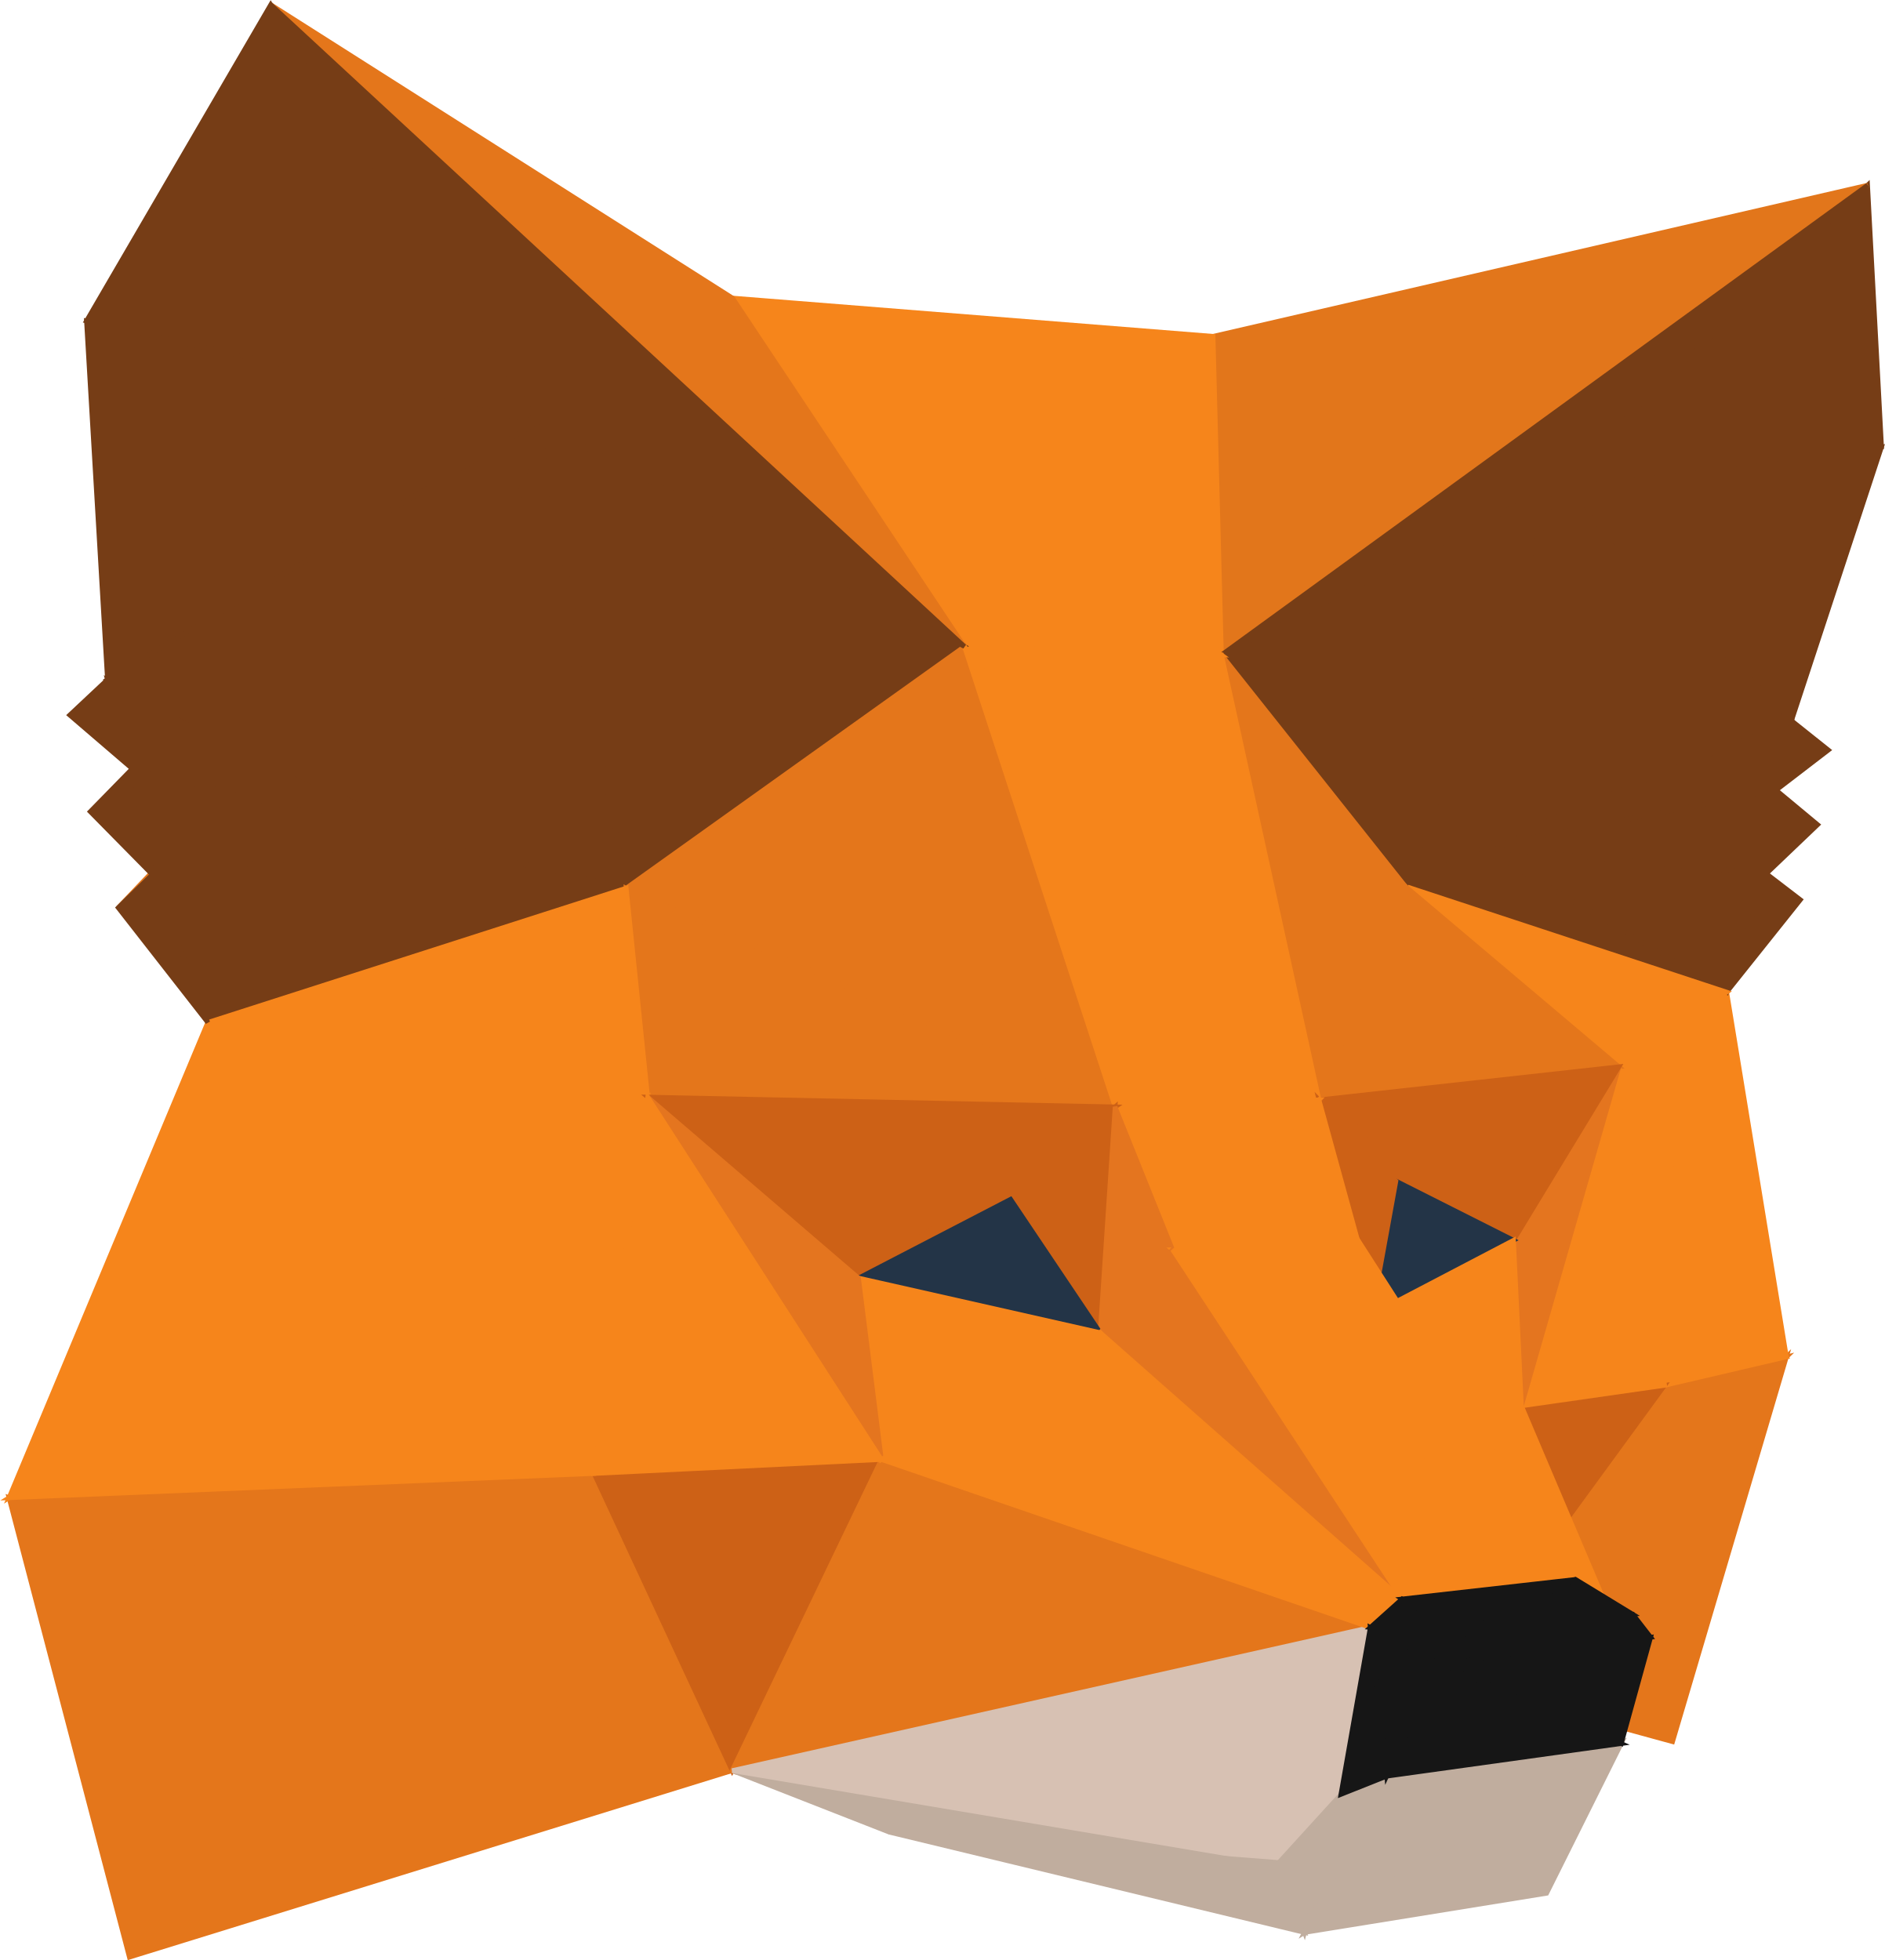
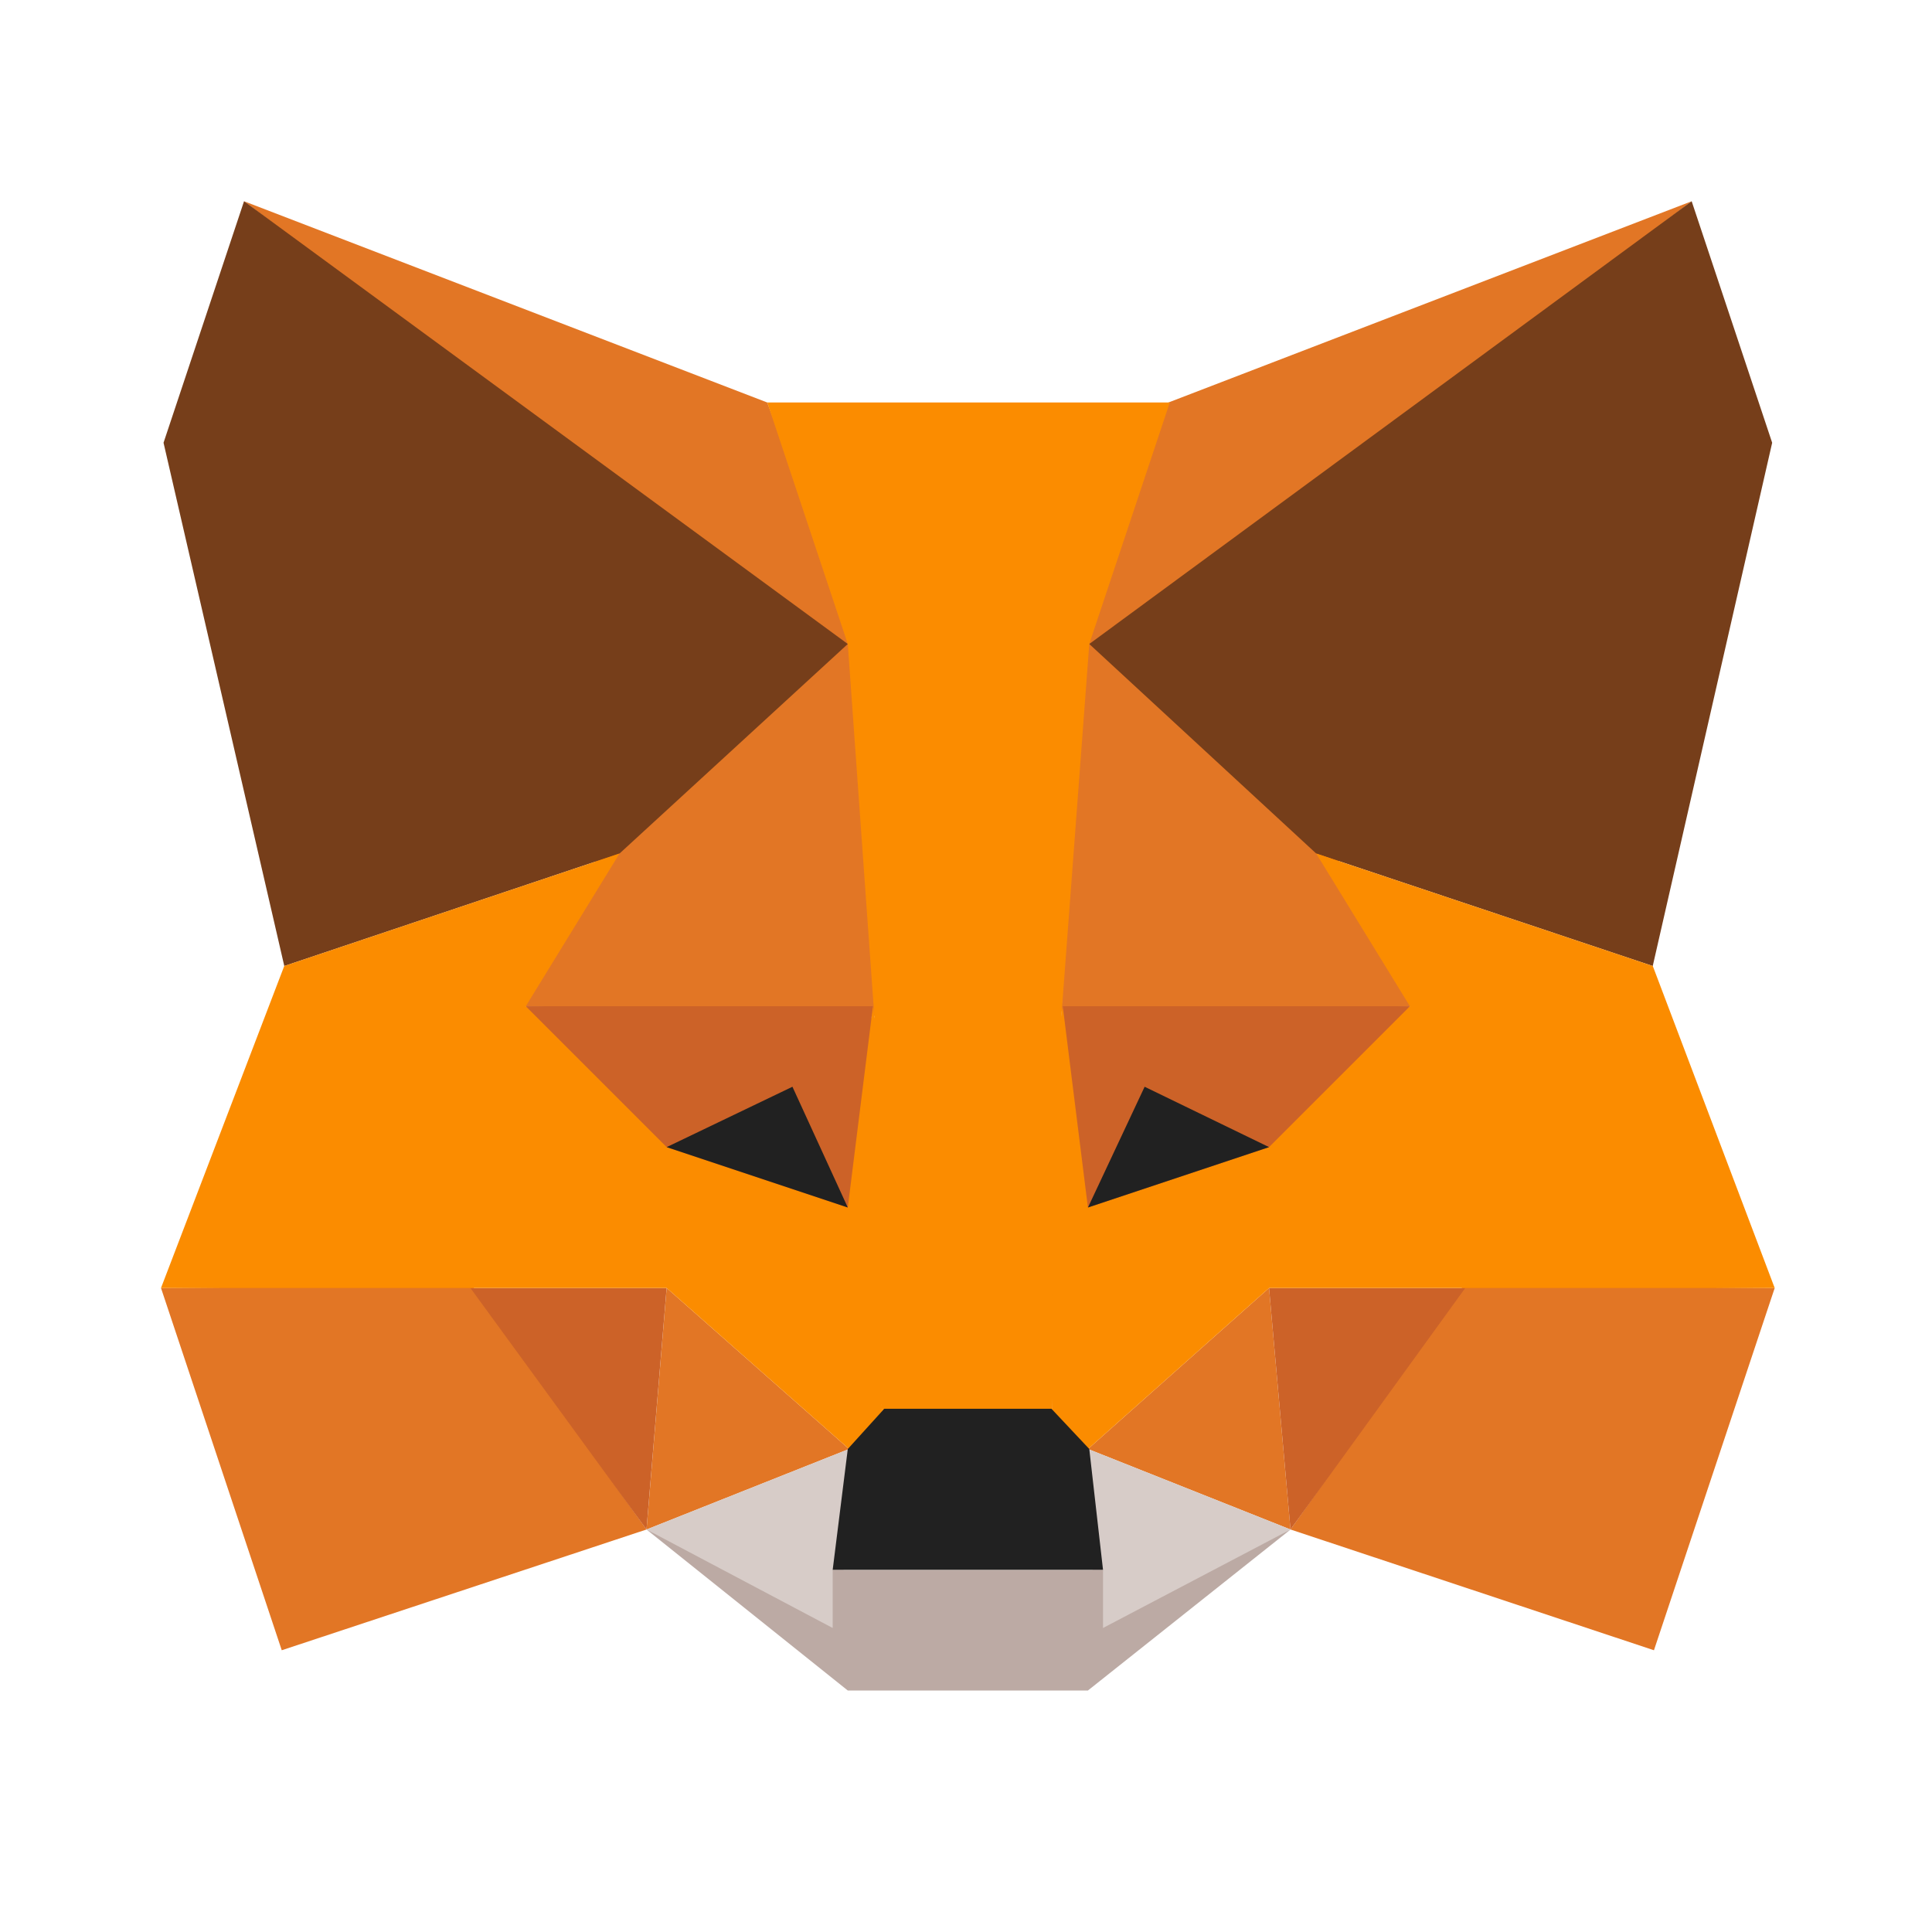
- <svg xmlns="http://www.w3.org/2000/svg" id="Layer_1" viewBox="0 0 404 420.2" width="2404" height="2500">
-   <style>.st0{fill:#e4761b;stroke:#e4761b}.st1{fill:#f6851b;stroke:#f6851b}.st2{fill:#763d16;stroke:#763d16}.st3{fill:#e2761b;stroke:#e2761b}.st4{fill:#c0ad9e;stroke:#c0ad9e}.st5{fill:#cd6116;stroke:#cd6116}.st6{fill:#e4751f;stroke:#e4751f}.st7{fill:#233447;stroke:#233447}.st8{fill:#d7c1b3;stroke:#d7c1b3}.st9{fill:#161616;stroke:#161616}</style>
-   <path class="st0" d="M382.9 290.9l-24.4 82.5-47.9-13.1z" />
-   <path class="st0" d="M310.6 360.3l46.2-63.3 26.1-6.1z" />
-   <path class="st1" d="M347 228.7l35.9 62.2-26.1 6.1zM347 228.7l23.1-16 12.8 78.2z" />
-   <path class="st2" d="M317.6 181.7l66.4-27.2-3.3 14.9zM378.6 187.3l-61-5.6 63.1-12.3z" />
-   <path class="st2" d="M378.6 187.3l-8.5 25.4-52.5-31zM391.9 160.8l-11.2 8.6 3.3-14.9zM378.6 187.3l2.1-17.9 8.9 7.4z" />
-   <path class="st3" d="M259.1 340.2l16.6 5.3 34.9 14.8z" />
-   <path class="st2" d="M370.1 212.7l8.5-25.4 7.3 5.6zM370.1 212.7L301.2 190l16.4-8.3z" />
-   <path class="st2" d="M334 103.8l-16.4 77.9-16.4 8.3z" />
-   <path class="st2" d="M384 154.5l-66.4 27.2 16.4-77.9z" />
-   <path class="st2" d="M334 103.8l69.3-8-19.3 58.7z" />
-   <path class="st1" d="M370.1 212.7l-23.1 16-45.8-38.7z" />
-   <path class="st2" d="M400.3 39.7l3 56.1-69.3 8z" />
-   <path class="st3" d="M400.3 39.7L261.8 140.4 260 72.1z" />
-   <path class="st1" d="M157 63.9l103 8.2 1.8 68.3z" />
-   <path class="st2" d="M301.2 190l-39.4-49.6 72.2-36.6z" />
-   <path class="st0" d="M301.2 190l45.8 38.7-64.3 7.1z" />
-   <path class="st0" d="M282.7 235.8l-20.9-95.4 39.4 49.6z" />
-   <path class="st2" d="M334 103.8l-72.2 36.6L400.3 39.7z" />
-   <path class="st4" d="M157.9 358.7l32.7 34.1-44.5-40.5z" />
-   <path class="st5" d="M310.6 360.3l15.5-58.9 30.7-4.4z" />
-   <path class="st3" d="M25.3 194.6l56.6-59.5-49.3 52.4z" />
-   <path class="st1" d="M356.8 297l-30.7 4.4 20.9-72.7zM261.8 140.4l-55.1-1.8L157 63.9z" />
-   <path class="st6" d="M347 228.7l-20.9 72.7-1.7-35.5z" />
-   <path class="st5" d="M282.7 235.8l64.3-7.1-22.6 37.2z" />
-   <path class="st1" d="M206.7 138.6l55.1 1.8 20.9 95.4z" />
-   <path class="st0" d="M206.7 138.6L58 1l99 62.9zM156.9 379.6l-129.2 40-25.8-98.5z" />
-   <path class="st2" d="M44.5 219.2l48.8-38.3 40.9 9.5z" />
-   <path class="st2" d="M134.2 190.4l-40.9-9.5 21.9-90.4z" />
-   <path class="st2" d="M32.6 187.5l60.7-6.6-48.8 38.3z" />
-   <path class="st5" d="M324.4 265.9l-25.2-12.7-16.5-17.4z" />
-   <path class="st2" d="M32.6 187.5l-4.3-22.7 65 16.1z" />
-   <path class="st7" d="M294 281.8l5.2-28.6 25.2 12.7z" />
-   <path class="st1" d="M326.1 301.4L294 281.8l30.4-15.9z" />
-   <path class="st2" d="M93.3 180.9l-65-16.1-5.3-19.1zM115.2 90.5l-21.9 90.4L23 145.7zM115.2 90.5l91.5 48.1-72.5 51.8z" />
-   <path class="st0" d="M134.2 190.4l72.5-51.8 32.3 98.7zM239 237.3l-100.2-2.1-4.6-44.8z" />
-   <path class="st1" d="M44.5 219.2l89.7-28.8 4.6 44.8zM282.7 235.8l-43.7 1.5-32.3-98.7z" />
-   <path class="st5" d="M299.2 253.2l-5.2 28.6-11.3-46z" />
-   <path class="st2" d="M58 1l148.7 137.6-91.5-48.1z" />
-   <path class="st0" d="M1.9 321.1l125.4-5.2 29.6 63.7z" />
-   <path class="st5" d="M156.9 379.6l-29.6-63.7 61.6-3z" />
-   <path class="st1" d="M294 281.8l32.1 19.6 17.7 41.7zM138.8 235.2L1.9 321.1l42.6-101.9zM127.3 315.9L1.9 321.1l136.9-85.9zM282.7 235.8l8.2 29.8-39.6 2.3zM251.3 267.9L239 237.3l43.7-1.5z" />
-   <path class="st4" d="M190.6 392.8l-33.7-13.2 117.2 19.7z" />
-   <path class="st2" d="M44.5 219.2l-19.2-24.6 7.3-7.1z" />
-   <path class="st8" d="M287.4 384.7l-13.3 14.6-117.2-19.7z" />
-   <path class="st0" d="M293.7 348.9l-136.8 30.7 32-66.7z" />
-   <path class="st8" d="M156.9 379.6l136.8-30.7-6.3 35.8z" />
-   <path class="st2" d="M23 145.7l-4.5-76.9 96.7 21.7zM32.6 187.5L19.3 174l9-9.2z" />
-   <path class="st5" d="M216.6 257.1l22.4-19.8-3.2 48.4z" />
-   <path class="st5" d="M239 237.3l-22.4 19.8L184 274z" />
-   <path class="st1" d="M343.8 343.1l-6.1-4.5-43.7-56.8z" />
-   <path class="st5" d="M184 274l-45.2-38.8 100.2 2.1z" />
-   <path class="st6" d="M235.8 285.7l3.2-48.4 12.3 30.6z" />
-   <path class="st2" d="M14.9 153.3l8.1-7.6 5.3 19.1z" />
-   <path class="st7" d="M235.8 285.7L184 274l32.6-16.9z" />
-   <path class="st2" d="M115.2 90.5L18.5 68.8 58 1z" />
-   <path class="st4" d="M274.1 399.3l5.5 15-89-21.5z" />
-   <path class="st1" d="M188.9 312.9L184 274l51.8 11.7z" />
-   <path class="st6" d="M138.8 235.2L184 274l4.9 38.9z" />
-   <path class="st1" d="M251.3 267.9l39.6-2.3 46.8 73zM138.8 235.2l50.1 77.7-61.6 3z" />
-   <path class="st6" d="M251.3 267.9l49.2 74.9-64.7-57.1z" />
-   <path class="st1" d="M235.8 285.7l64.7 57.1-6.8 6.1z" />
-   <path class="st1" d="M293.7 348.9l-104.8-36 46.9-27.2zM337.7 338.6l-37.2 4.2-49.2-74.9z" />
-   <path class="st4" d="M347.5 373.8l-16 32.1-51.9 8.4zM279.6 414.3l-5.5-15 13.3-14.6z" />
-   <path class="st4" d="M287.4 384.7l9.8-3.9-17.6 33.5zM279.6 414.3l17.6-33.5 50.3-7z" />
-   <path class="st9" d="M337.7 338.6l12.3 7.5-37.4 4.5z" />
-   <path class="st9" d="M312.6 350.6l-12.1-7.8 37.2-4.2zM308.3 356.5l45.5-5.5-6.3 22.8z" />
-   <path class="st9" d="M347.5 373.8l-50.3 7 11.1-24.3zM297.2 380.8l-9.8 3.9 6.3-35.8zM293.7 348.9l6.8-6.1 12.1 7.8zM350 346.1l3.8 4.9-45.5 5.5z" />
-   <path class="st9" d="M308.3 356.5l4.3-5.9 37.4-4.5zM293.7 348.9l14.6 7.6-11.1 24.3z" />
-   <path class="st9" d="M312.6 350.6l-4.3 5.9-14.6-7.6z" />
+ <svg xmlns="http://www.w3.org/2000/svg" viewBox="0 0 48 48" width="48px" height="48px" baseProfile="basic">
+   <path fill="#e27625" d="M6.063,5L21.59,16.796L19.063,10L6.063,5z" />
+   <path fill="#e27625" d="M4,32l3,9l9.062-3l-4.333-6.065L4,32z" />
+   <path fill="#e27625" d="M15.313,20.375L12.938,25l9.125,0.25L21.188,15L15.313,20.375z" />
+   <path fill="#e27625" d="M16.063,38l5.031-2l-4.531-4L16.063,38z" />
+   <path fill="#d7ccc8" d="M16.063,38l4.812,2.875L21.094,36L16.063,38z" />
+   <path fill="#cc6228" d="M16.062,38l0.5-6h-4.875L16.062,38z" />
+   <path fill="#fb8c00" d="M21.688,25l-0.777,4.854l1.036,5.334l0.232-7.03L21.688,25z" />
+   <path fill="#763e1a" d="M4.063,11l3,13l8.33-2.795L21.063,16l-15-11L4.063,11z" />
+   <polygon fill="#fb8c00" points="21.063,29.25 13.063,25 15.392,21.205 7.062,24 4,32 16.563,32 21.094,36 21.946,35.188" />
+   <path fill="#cc6228" d="M16.563,28.5l4.5,1.5l0.625-5h-8.625L16.563,28.5z" />
+   <path fill="#212121" d="M21.063,30l-4.5-1.5l3.125-1.5L21.063,30z" />
+   <path fill="#e27625" d="M29.029,10l-2.528,6.796L42.029,5L29.029,10z" />
+   <path fill="#e27625" d="M36.363,31.935L32.063,38l9.029,3l3-9L36.363,31.935z" />
+   <path fill="#e27625" d="M26.813,15.25l-0.45,10.087L35.154,25l-2.092-4L26.813,15.25z" />
+   <path fill="#e27625" d="M31.529,32l-4.498,4l5.031,2L31.529,32z" />
+   <path fill="#d7ccc8" d="M27.031,36l0.186,4.875L32.063,38L27.031,36z" />
+   <path fill="#cc6228" d="M36.404,32h-4.875l0.533,6L36.404,32z" />
+   <polygon fill="#bcaaa4" points="27.404,40.447 27.404,39 20.688,39 20.688,40.447 16.063,38 21.063,42 27.029,42 32.063,38" />
+   <path fill="#763e1a" d="M42.029,5L27.063,16l5.637,5.205L41.062,24l2.967-13L42.029,5z" />
+   <polygon fill="#fb8c00" points="41.063,24 32.7,21.205 35.029,25 27.137,29.576 26.404,25 25.914,28.158 26.146,35.188 26.147,35.181 26.146,35.188 27.031,36 31.529,32 44.092,32" />
+   <polygon fill="#fb8c00" points="19.063,10 21.063,16 21.729,25.337 21.93,28.173 21.946,35.188 24.045,35.188 24.045,35.143 24.047,35.188 26.146,35.188 26.162,28.173 26.363,25.337 27.063,16 29.063,10" />
+   <polygon fill="#212121" points="27.063,36 26.123,35 21.969,35 21.063,36 20.688,39 27.404,39" />
+   <path fill="#cc6228" d="M35.029,25h-8.625l0.625,5l4.5-1.5L35.029,25z" />
+   <path fill="#212121" d="M28.438,27l3.092,1.5l-4.5,1.5L28.438,27z" />
</svg>
